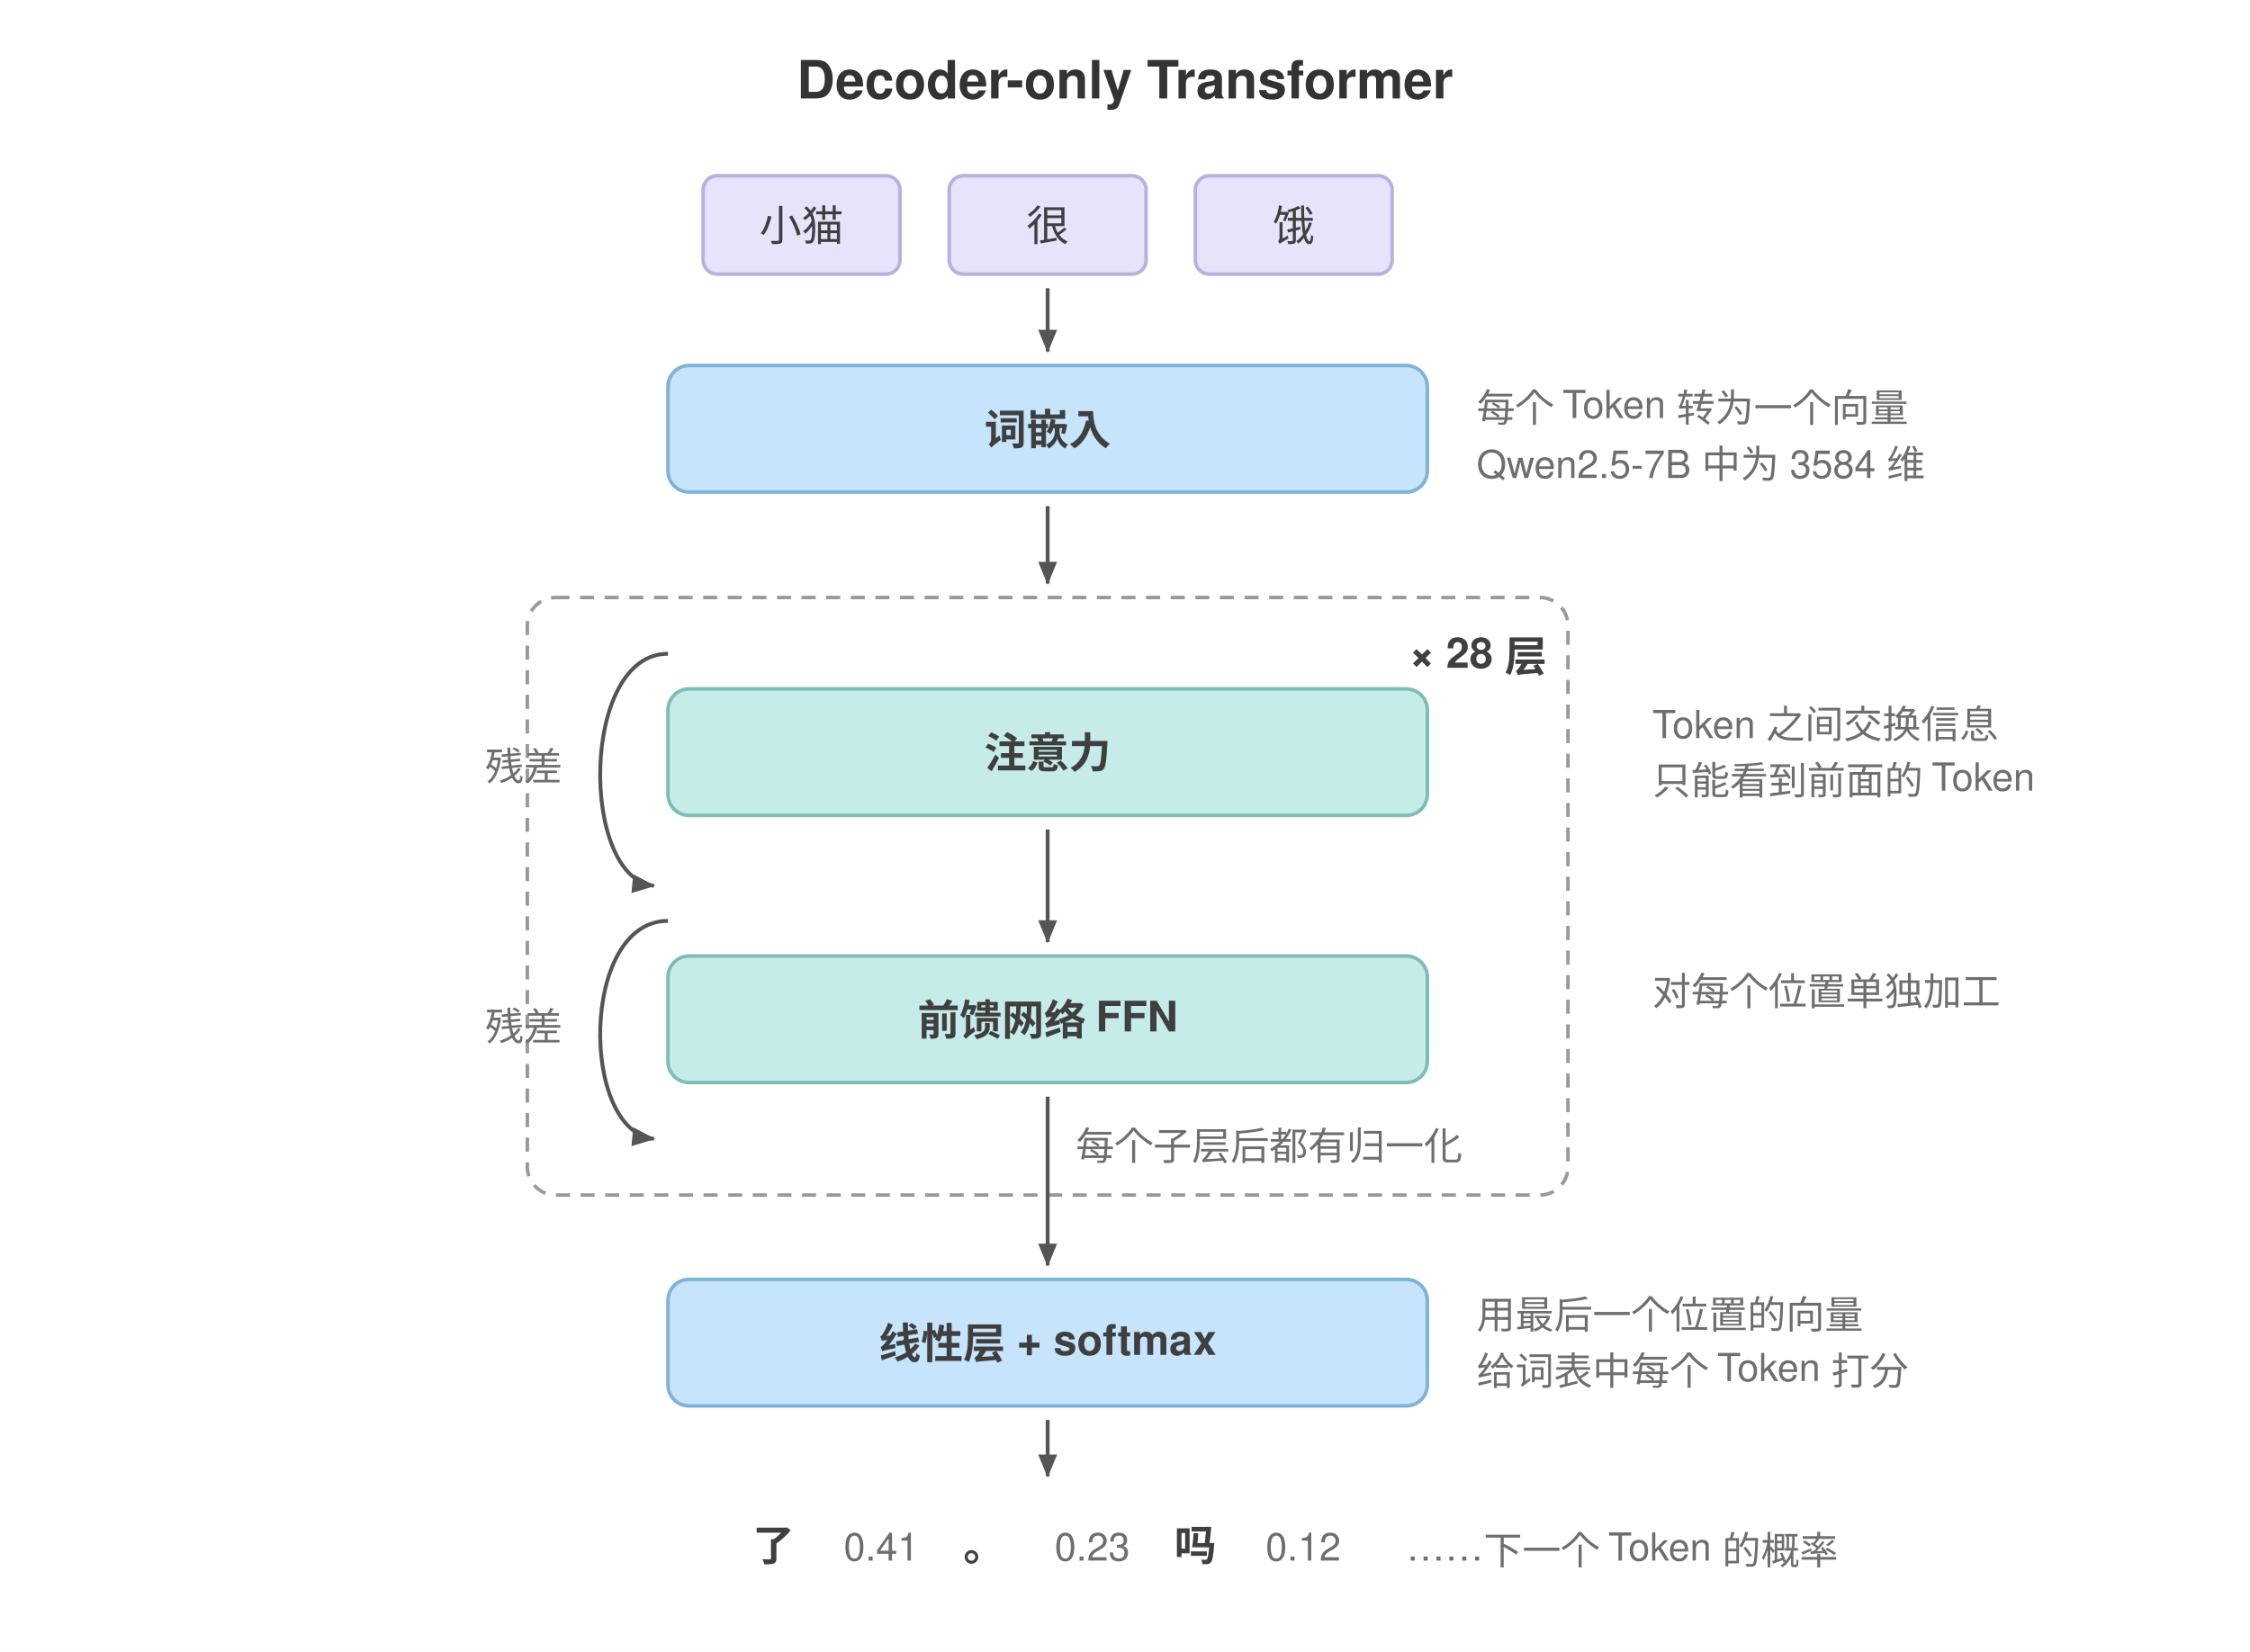
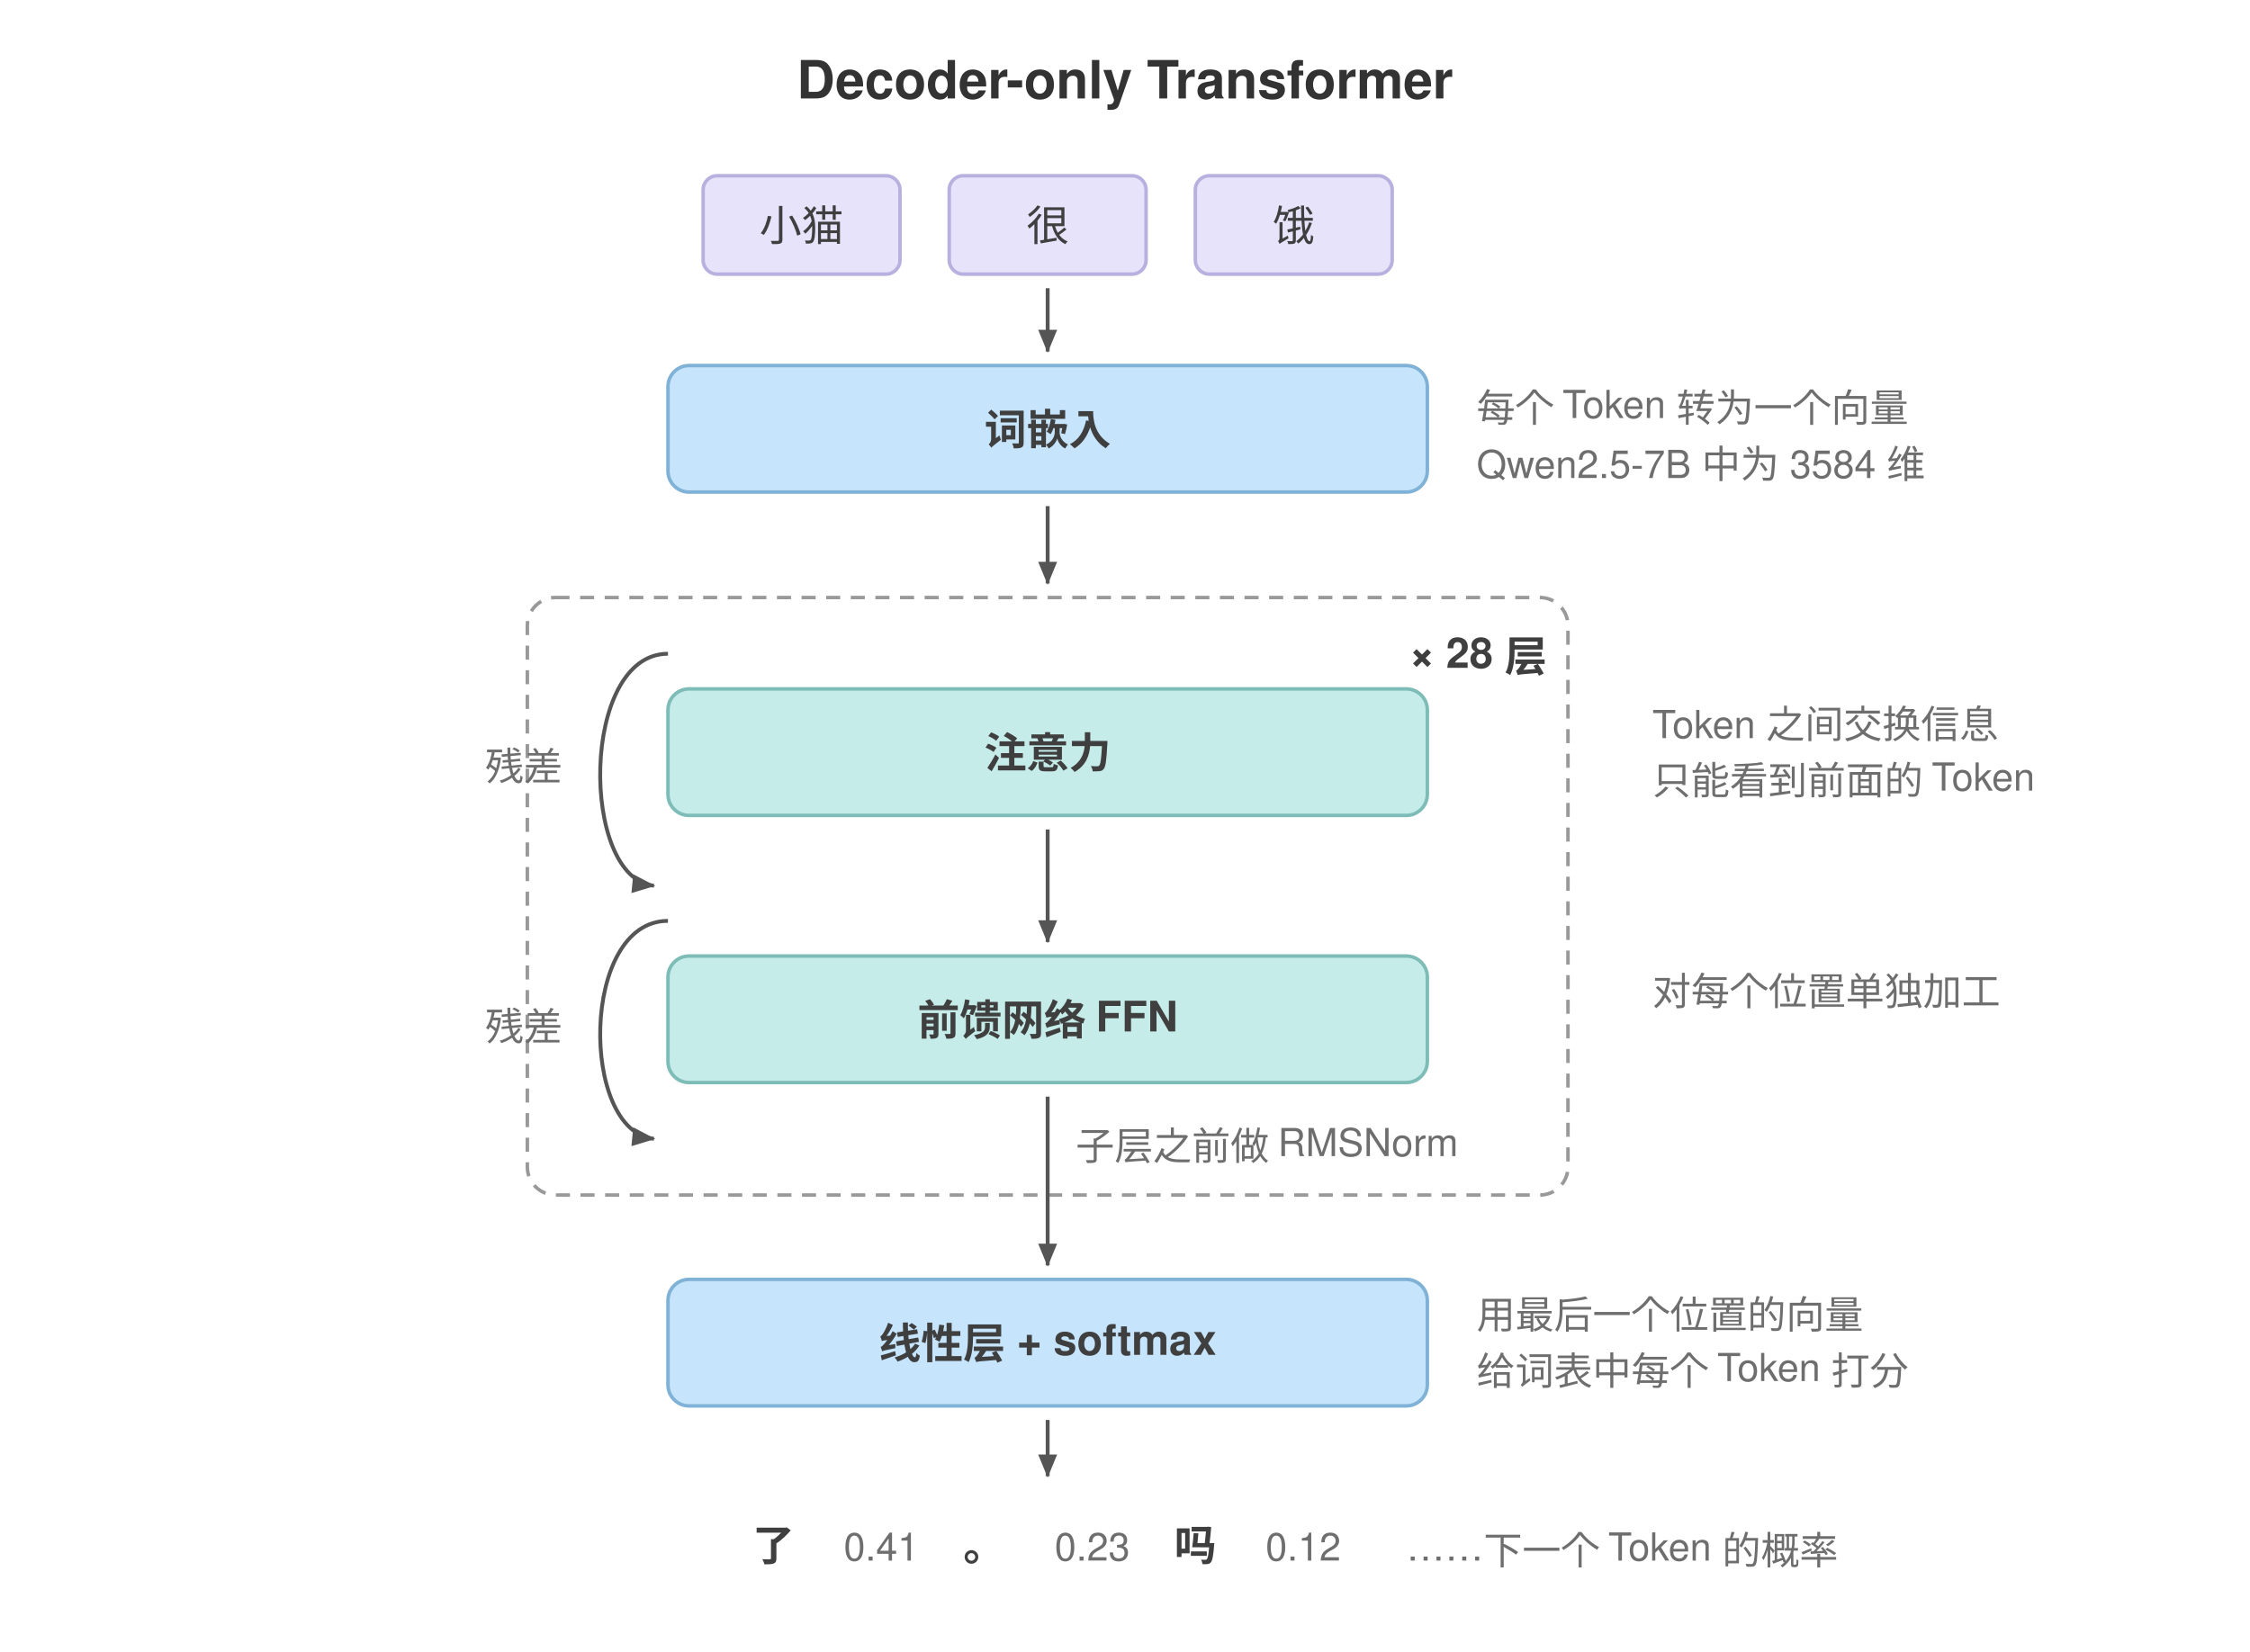
<svg xmlns="http://www.w3.org/2000/svg" width="640" height="470" viewBox="0 0 640 470">
  <style>
    text { font-family: "PingFang SC", "Microsoft YaHei", Helvetica, Arial, sans-serif; fill: #3F3F3F; font-size: 12px; }
    .title { font-weight: bold; font-size: 15px; fill: #333; text-anchor: middle; }
    .b { font-weight: bold; }
    .c { text-anchor: middle; }
    .e { text-anchor: end; }
    .note { fill: #C0605A; }
    .ok { fill: #6A9F68; }
    .sub { font-size: 11px; fill: #6E6E6E; }
    .mono { font-family: Menlo, Consolas, monospace; }
    .arrow { stroke: #555; stroke-width: 1.1; fill: none; marker-end: url(#a); }
    .red { stroke: #C0605A; marker-end: url(#r); }
    .green { stroke: #6A9F68; marker-end: url(#g); }
    .dash { stroke-dasharray: 5 4; }
    .line { stroke: #555; stroke-width: 1.1; fill: none; }
    .frame { fill: none; stroke: #999; stroke-width: 1; stroke-dasharray: 4 3; }
    .shadow { fill: #DADADA; }
  </style>
  <defs>
    <marker id="a" viewBox="0 0 10 10" refX="9" refY="5" markerWidth="7" markerHeight="7" orient="auto-start-reverse">
      <path d="M1,1.5 L9.5,5 L1,8.5 z" fill="#555" />
    </marker>
    <marker id="r" viewBox="0 0 10 10" refX="9" refY="5" markerWidth="7" markerHeight="7" orient="auto-start-reverse">
      <path d="M1,1.5 L9.5,5 L1,8.5 z" fill="#C0605A" />
    </marker>
    <marker id="g" viewBox="0 0 10 10" refX="9" refY="5" markerWidth="7" markerHeight="7" orient="auto-start-reverse">
      <path d="M1,1.5 L9.5,5 L1,8.5 z" fill="#6A9F68" />
    </marker>
  </defs>
  <rect width="100%" height="100%" fill="#FFFFFF" />
  <text x="320" y="28" class="title">Decoder-only Transformer</text>
  <rect x="200" y="50" width="56" height="28" rx="4" fill="#E6E3FA" stroke="#B8B0DE" />
  <text x="228" y="68.5" class="c">小猫</text>
  <rect x="270" y="50" width="56" height="28" rx="4" fill="#E6E3FA" stroke="#B8B0DE" />
  <text x="298" y="68.5" class="c">很</text>
  <rect x="340" y="50" width="56" height="28" rx="4" fill="#E6E3FA" stroke="#B8B0DE" />
  <text x="368" y="68.5" class="c">饿</text>
  <line x1="298" y1="82" x2="298" y2="100" class="arrow " />
  <rect x="190" y="104" width="216" height="36" rx="6" fill="#C6E4FB" stroke="#7FB2D6" />
  <text x="298" y="126.5" class="b c">词嵌入</text>
  <text x="420" y="120" class="sub">每个 Token 转为一个向量</text>
  <text x="420" y="136" class="sub">Qwen2.5-7B 中为 3584 维</text>
  <line x1="298" y1="144" x2="298" y2="166" class="arrow " />
  <rect x="150" y="170" width="296" height="170" rx="8" class="frame" />
  <text x="440" y="190" class="e b">× 28 层</text>
  <rect x="190" y="196" width="216" height="36" rx="6" fill="#C6ECE9" stroke="#7DBCB7" />
  <text x="298" y="218.5" class="b c">注意力</text>
  <rect x="190" y="272" width="216" height="36" rx="6" fill="#C6ECE9" stroke="#7DBCB7" />
  <text x="298" y="294.5" class="b c">前馈网络 FFN</text>
  <line x1="298" y1="236" x2="298" y2="268" class="arrow " />
  <text x="470" y="210" class="sub">Token 之间交换信息</text>
  <text x="470" y="226" class="sub">只能看到前面的 Token</text>
  <text x="470" y="286" class="sub">对每个位置单独加工</text>
  <path d="M190,186 C165,186 165,250 186,252" class="arrow" />
  <path d="M190,262 C165,262 165,322 186,324" class="arrow" />
  <text x="160" y="222" class="e sub">残差</text>
  <text x="160" y="296" class="e sub">残差</text>
  <line x1="298" y1="312" x2="298" y2="360" class="arrow " />
-   <text x="306" y="330" class="sub">每个子层后都有归一化</text>
+   <text x="306" y="330" class="sub">子层之前做 RMSNorm</text>
  <rect x="190" y="364" width="216" height="36" rx="6" fill="#C6E4FB" stroke="#7FB2D6" />
  <text x="298" y="386.5" class="b c">线性层 + softmax</text>
  <text x="420" y="378" class="sub">用最后一个位置的向量</text>
  <text x="420" y="394" class="sub">给词表中每个 Token 打分</text>
  <line x1="298" y1="404" x2="298" y2="420" class="arrow " />
  <text x="220" y="444" class="c b">了</text>
  <text x="240" y="444" class="sub">0.41</text>
  <text x="280" y="444" class="c b">。</text>
  <text x="300" y="444" class="sub">0.23</text>
  <text x="340" y="444" class="c b">吗</text>
  <text x="360" y="444" class="sub">0.12</text>
  <text x="400" y="444" class="sub">……下一个 Token 的概率</text>
</svg>
